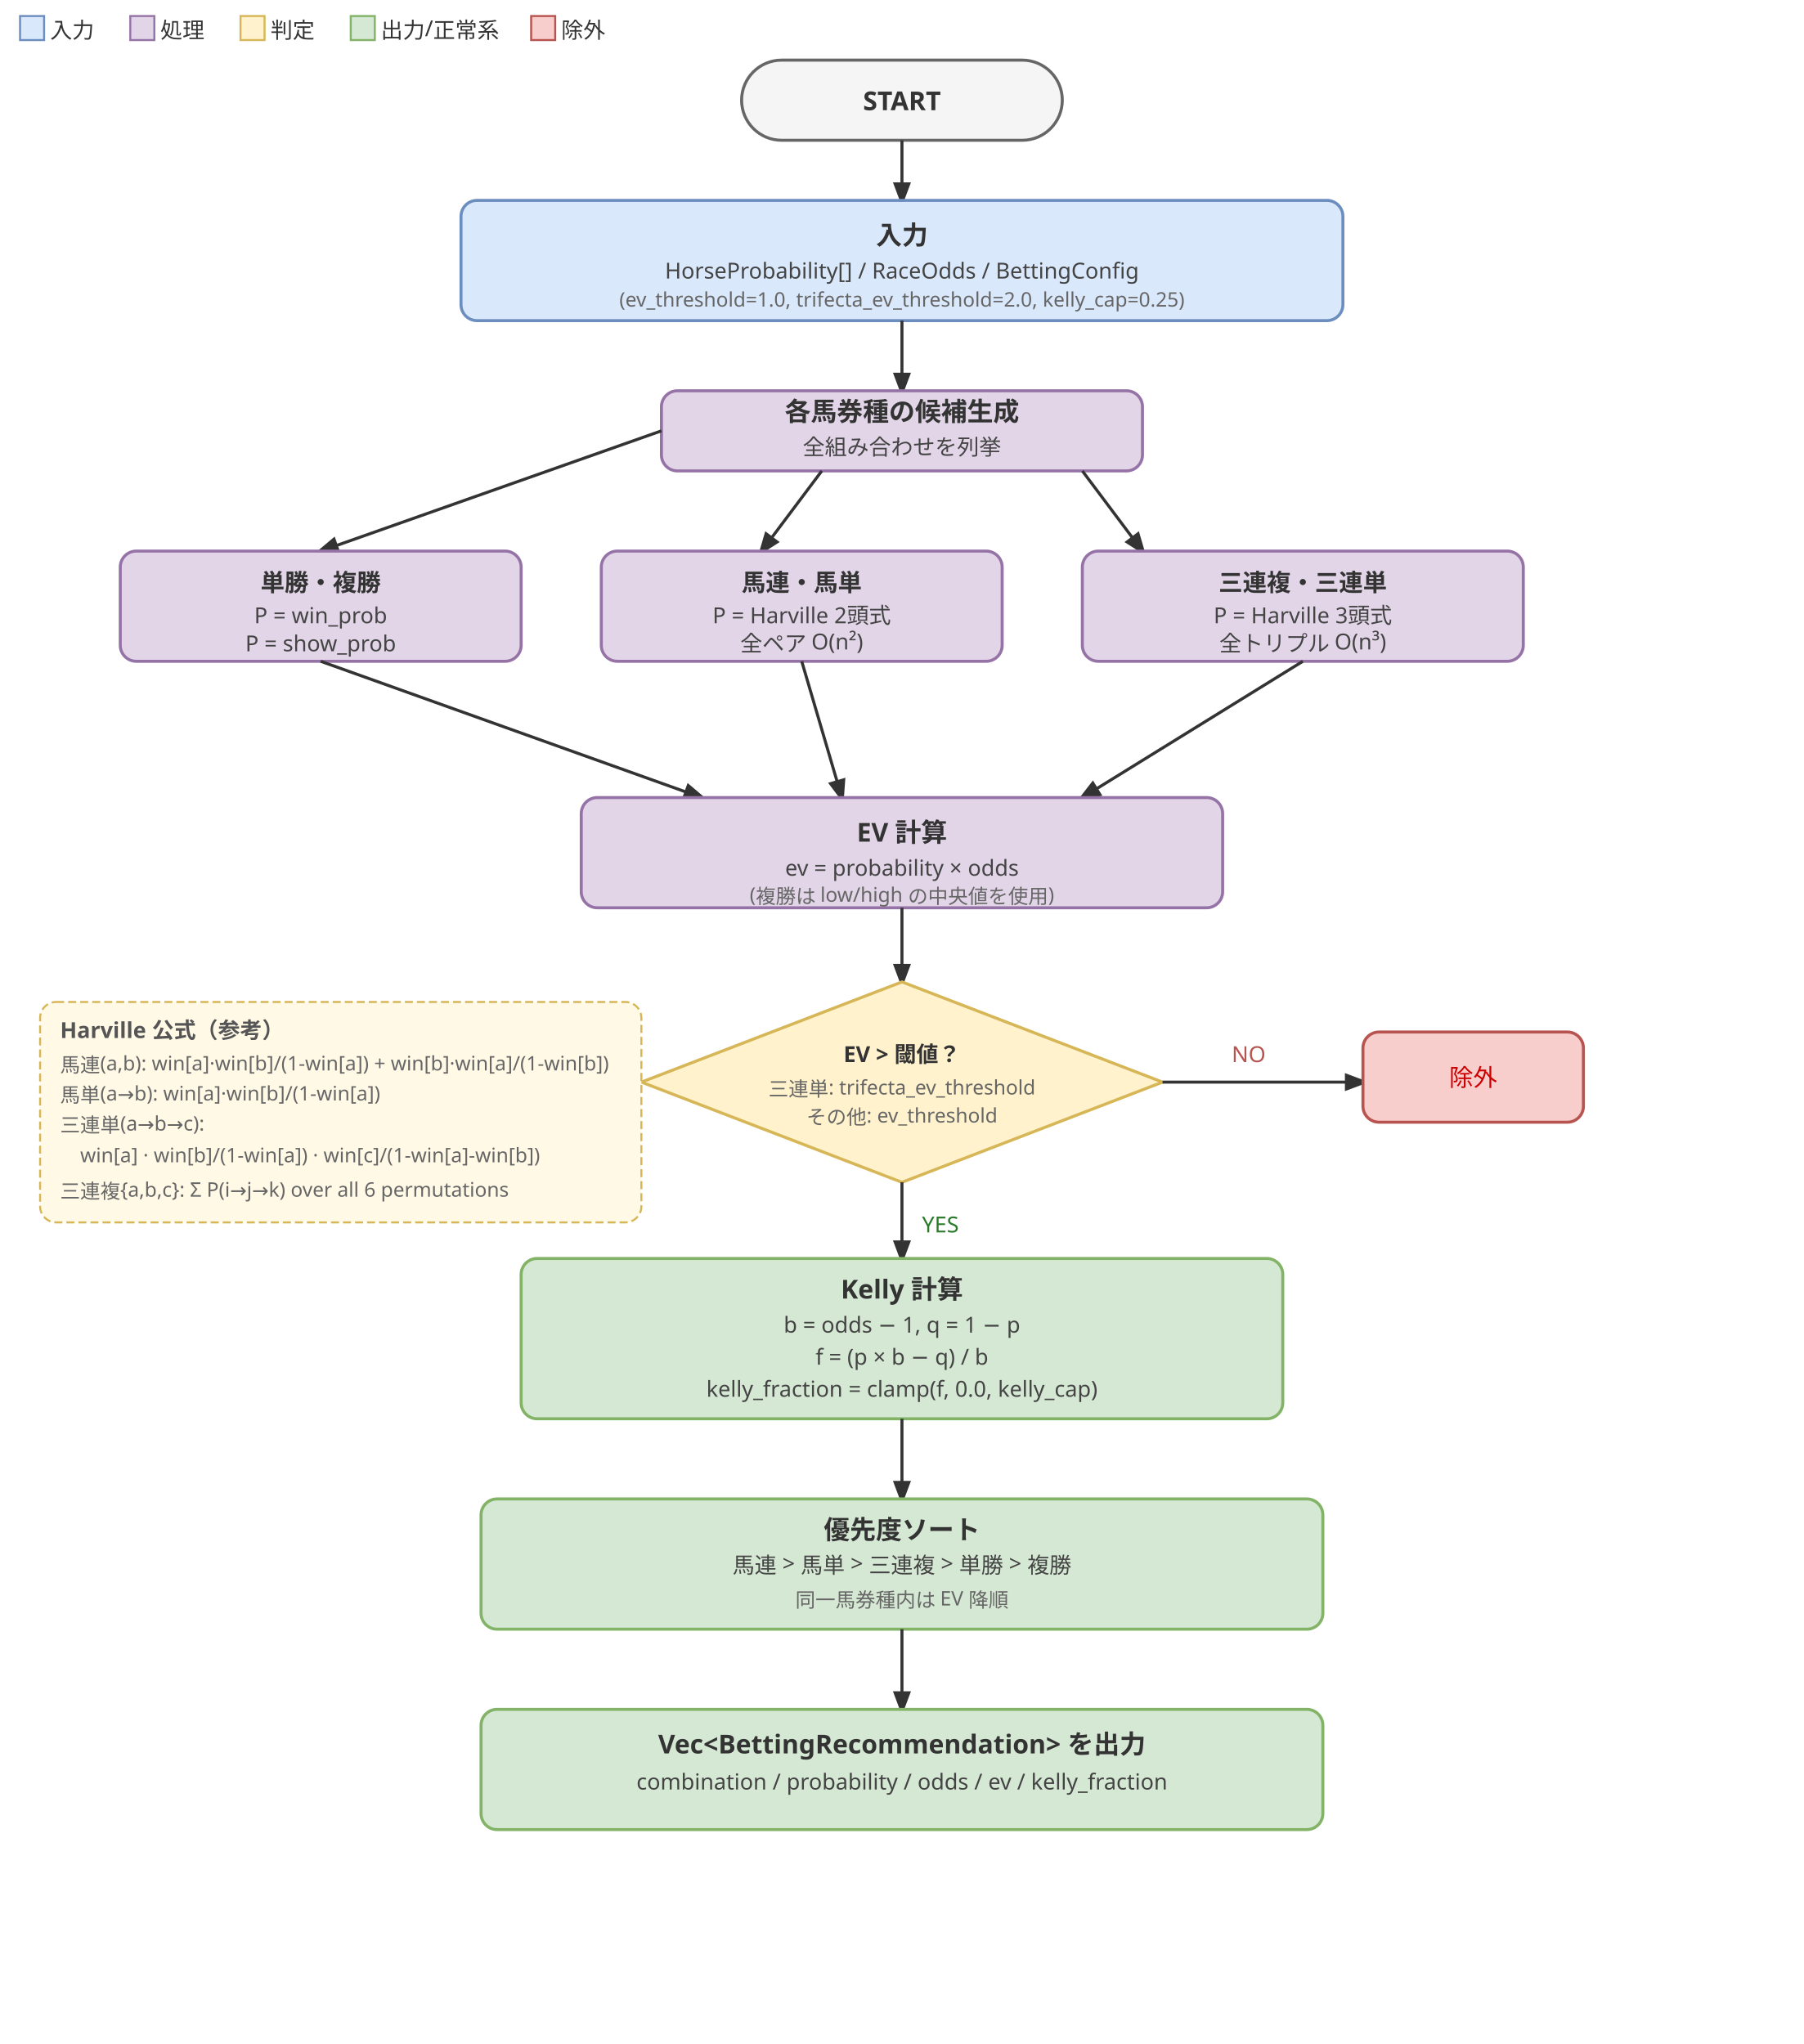
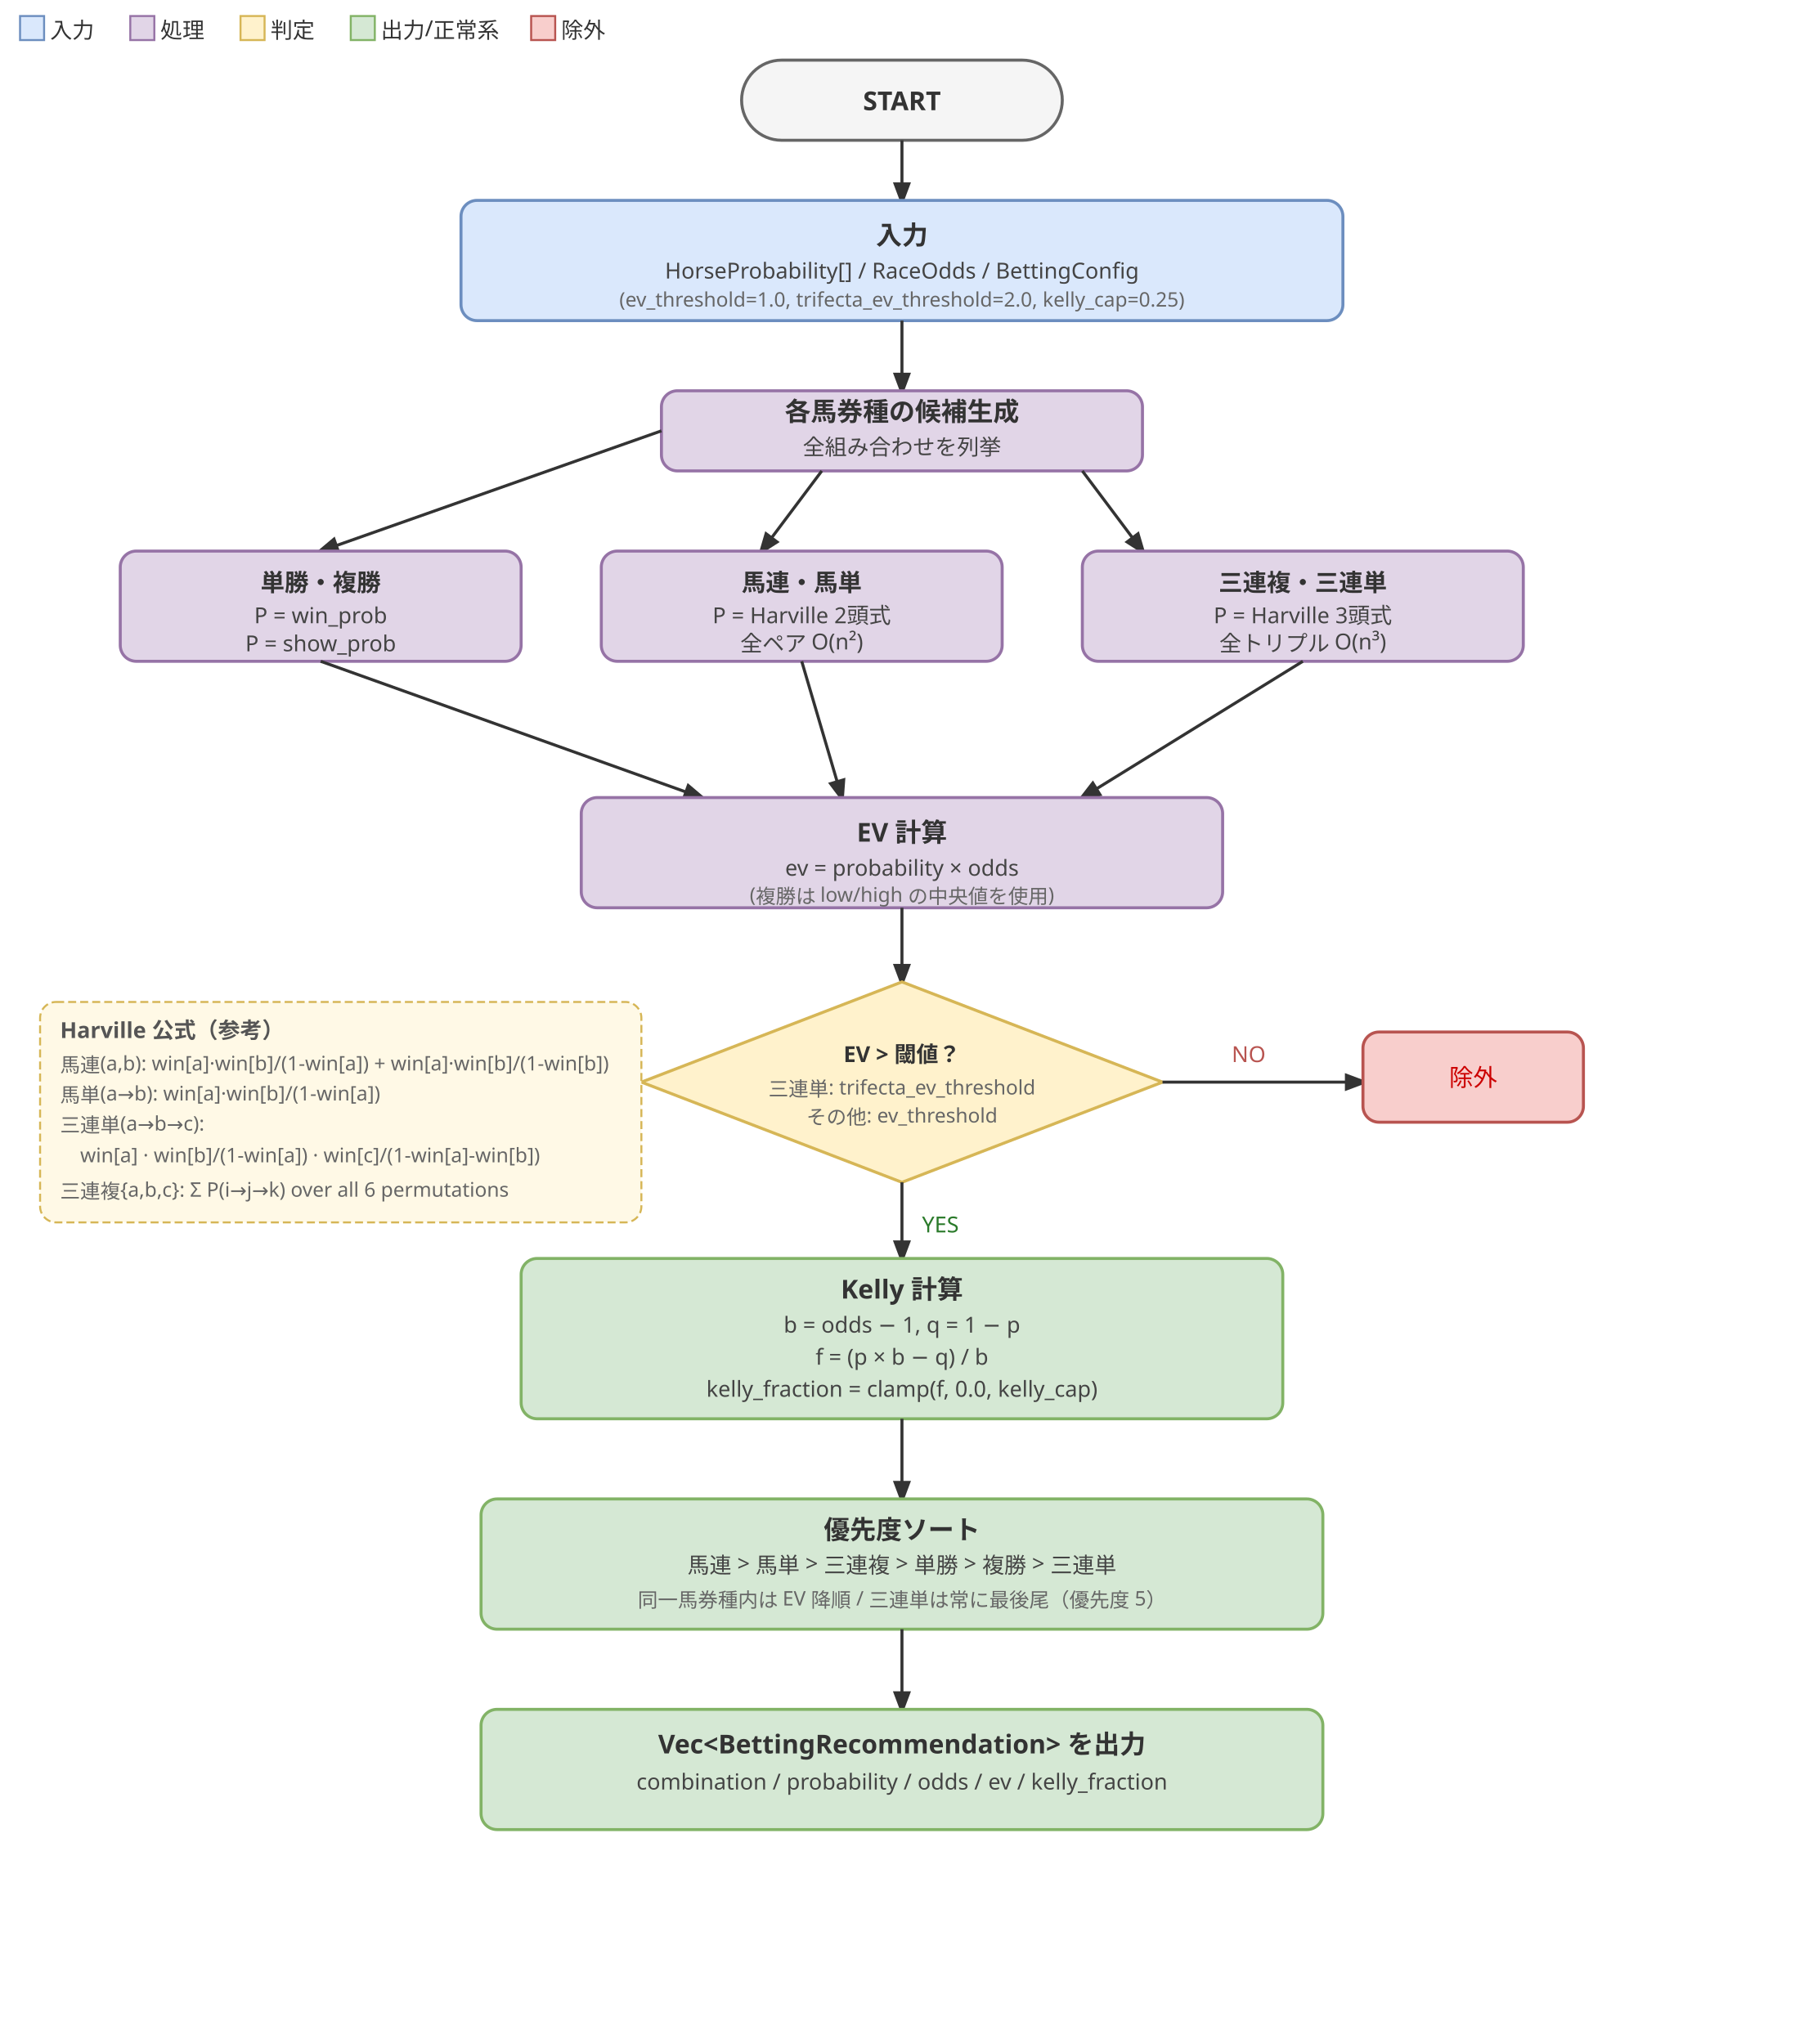
<svg xmlns="http://www.w3.org/2000/svg" width="900" height="1020" viewBox="0 0 900 1020" font-family="sans-serif" font-size="13">
  <defs>
    <marker id="arrow" markerWidth="8" markerHeight="8" refX="6" refY="3" orient="auto">
      <path d="M0,0 L0,6 L8,3 z" fill="#333" />
    </marker>
  </defs>
  <rect x="10" y="8" width="12" height="12" fill="#dae8fc" stroke="#6c8ebf" stroke-width="1" />
  <text x="25" y="19" font-size="11" fill="#333">入力</text>
  <rect x="65" y="8" width="12" height="12" fill="#e1d5e7" stroke="#9673a6" stroke-width="1" />
  <text x="80" y="19" font-size="11" fill="#333">処理</text>
  <rect x="120" y="8" width="12" height="12" fill="#fff2cc" stroke="#d6b656" stroke-width="1" />
  <text x="135" y="19" font-size="11" fill="#333">判定</text>
  <rect x="175" y="8" width="12" height="12" fill="#d5e8d4" stroke="#82b366" stroke-width="1" />
  <text x="190" y="19" font-size="11" fill="#333">出力/正常系</text>
  <rect x="265" y="8" width="12" height="12" fill="#f8cecc" stroke="#b85450" stroke-width="1" />
  <text x="280" y="19" font-size="11" fill="#333">除外</text>
  <rect x="370" y="30" width="160" height="40" rx="20" fill="#f5f5f5" stroke="#666" stroke-width="1.5" />
  <text x="450" y="55" text-anchor="middle" font-weight="bold" fill="#333">START</text>
  <line x1="450" y1="70" x2="450" y2="100" stroke="#333" stroke-width="1.5" marker-end="url(#arrow)" />
  <rect x="230" y="100" width="440" height="60" rx="8" fill="#dae8fc" stroke="#6c8ebf" stroke-width="1.5" />
  <text x="450" y="122" text-anchor="middle" font-weight="bold" fill="#333">入力</text>
  <text x="450" y="139" text-anchor="middle" font-size="11" fill="#444">HorseProbability[] / RaceOdds / BettingConfig</text>
  <text x="450" y="153" text-anchor="middle" font-size="10" fill="#666">(ev_threshold=1.0, trifecta_ev_threshold=2.0, kelly_cap=0.25)</text>
  <line x1="450" y1="160" x2="450" y2="195" stroke="#333" stroke-width="1.5" marker-end="url(#arrow)" />
  <rect x="330" y="195" width="240" height="40" rx="8" fill="#e1d5e7" stroke="#9673a6" stroke-width="1.5" />
  <text x="450" y="210" text-anchor="middle" font-weight="bold" fill="#333">各馬券種の候補生成</text>
  <text x="450" y="227" text-anchor="middle" font-size="11" fill="#444">全組み合わせを列挙</text>
  <line x1="330" y1="215" x2="160" y2="275" stroke="#333" stroke-width="1.5" marker-end="url(#arrow)" />
  <line x1="410" y1="235" x2="380" y2="275" stroke="#333" stroke-width="1.5" marker-end="url(#arrow)" />
  <line x1="540" y1="235" x2="570" y2="275" stroke="#333" stroke-width="1.5" marker-end="url(#arrow)" />
  <rect x="60" y="275" width="200" height="55" rx="8" fill="#e1d5e7" stroke="#9673a6" stroke-width="1.5" />
  <text x="160" y="295" text-anchor="middle" font-weight="bold" font-size="12" fill="#333">単勝・複勝</text>
  <text x="160" y="311" text-anchor="middle" font-size="11" fill="#444">P = win_prob</text>
  <text x="160" y="325" text-anchor="middle" font-size="11" fill="#444">P = show_prob</text>
  <rect x="300" y="275" width="200" height="55" rx="8" fill="#e1d5e7" stroke="#9673a6" stroke-width="1.5" />
  <text x="400" y="295" text-anchor="middle" font-weight="bold" font-size="12" fill="#333">馬連・馬単</text>
  <text x="400" y="311" text-anchor="middle" font-size="11" fill="#444">P = Harville 2頭式</text>
  <text x="400" y="325" text-anchor="middle" font-size="11" fill="#444">全ペア O(n²)</text>
  <rect x="540" y="275" width="220" height="55" rx="8" fill="#e1d5e7" stroke="#9673a6" stroke-width="1.5" />
  <text x="650" y="295" text-anchor="middle" font-weight="bold" font-size="12" fill="#333">三連複・三連単</text>
  <text x="650" y="311" text-anchor="middle" font-size="11" fill="#444">P = Harville 3頭式</text>
  <text x="650" y="325" text-anchor="middle" font-size="11" fill="#444">全トリプル O(n³)</text>
  <line x1="160" y1="330" x2="350" y2="398" stroke="#333" stroke-width="1.5" marker-end="url(#arrow)" />
  <line x1="400" y1="330" x2="420" y2="398" stroke="#333" stroke-width="1.5" marker-end="url(#arrow)" />
  <line x1="650" y1="330" x2="540" y2="398" stroke="#333" stroke-width="1.5" marker-end="url(#arrow)" />
  <rect x="290" y="398" width="320" height="55" rx="8" fill="#e1d5e7" stroke="#9673a6" stroke-width="1.5" />
  <text x="450" y="420" text-anchor="middle" font-weight="bold" fill="#333">EV 計算</text>
  <text x="450" y="437" text-anchor="middle" font-size="11" fill="#444">ev = probability × odds</text>
  <text x="450" y="450" text-anchor="middle" font-size="10" fill="#666">(複勝は low/high の中央値を使用)</text>
  <line x1="450" y1="453" x2="450" y2="490" stroke="#333" stroke-width="1.5" marker-end="url(#arrow)" />
  <polygon points="450,490 580,540 450,590 320,540" fill="#fff2cc" stroke="#d6b656" stroke-width="1.5" />
  <text x="450" y="530" text-anchor="middle" font-size="11" font-weight="bold" fill="#333">EV &gt; 閾値？</text>
  <text x="450" y="547" text-anchor="middle" font-size="10" fill="#666">三連単: trifecta_ev_threshold</text>
  <text x="450" y="561" text-anchor="middle" font-size="10" fill="#666">その他: ev_threshold</text>
  <line x1="580" y1="540" x2="680" y2="540" stroke="#333" stroke-width="1.5" marker-end="url(#arrow)" />
  <text x="623" y="530" text-anchor="middle" font-size="11" fill="#b85450">NO</text>
  <rect x="680" y="515" width="110" height="45" rx="8" fill="#f8cecc" stroke="#b85450" stroke-width="1.5" />
  <text x="735" y="542" text-anchor="middle" font-size="12" fill="#c00">除外</text>
  <line x1="450" y1="590" x2="450" y2="628" stroke="#333" stroke-width="1.5" marker-end="url(#arrow)" />
  <text x="460" y="615" font-size="11" fill="#2a7a2a">YES</text>
  <rect x="260" y="628" width="380" height="80" rx="8" fill="#d5e8d4" stroke="#82b366" stroke-width="1.5" />
  <text x="450" y="648" text-anchor="middle" font-weight="bold" fill="#333">Kelly 計算</text>
  <text x="450" y="665" text-anchor="middle" font-size="11" fill="#444">b = odds − 1, q = 1 − p</text>
  <text x="450" y="681" text-anchor="middle" font-size="11" fill="#444">f = (p × b − q) / b</text>
  <text x="450" y="697" text-anchor="middle" font-size="11" fill="#444">kelly_fraction = clamp(f, 0.0, kelly_cap)</text>
  <line x1="450" y1="708" x2="450" y2="748" stroke="#333" stroke-width="1.5" marker-end="url(#arrow)" />
  <rect x="240" y="748" width="420" height="65" rx="8" fill="#d5e8d4" stroke="#82b366" stroke-width="1.5" />
  <text x="450" y="768" text-anchor="middle" font-weight="bold" fill="#333">優先度ソート</text>
-   <text x="450" y="785" text-anchor="middle" font-size="11" fill="#444">馬連 &gt; 馬単 &gt; 三連複 &gt; 単勝 &gt; 複勝</text>
-   <text x="450" y="802" text-anchor="middle" font-size="10" fill="#666">同一馬券種内は EV 降順</text>
+   <text x="450" y="785" text-anchor="middle" font-size="11" fill="#444">馬連 &gt; 馬単 &gt; 三連複 &gt; 単勝 &gt; 複勝 &gt; 三連単</text>
+   <text x="450" y="802" text-anchor="middle" font-size="10" fill="#666">同一馬券種内は EV 降順 / 三連単は常に最後尾（優先度 5）</text>
  <line x1="450" y1="813" x2="450" y2="853" stroke="#333" stroke-width="1.5" marker-end="url(#arrow)" />
  <rect x="240" y="853" width="420" height="60" rx="8" fill="#d5e8d4" stroke="#82b366" stroke-width="1.5" />
  <text x="450" y="875" text-anchor="middle" font-weight="bold" fill="#333">Vec&lt;BettingRecommendation&gt; を出力</text>
  <text x="450" y="893" text-anchor="middle" font-size="11" fill="#444">combination / probability / odds / ev / kelly_fraction</text>
  <rect x="20" y="500" width="300" height="110" rx="8" fill="#fff9e6" stroke="#d6b656" stroke-width="1" stroke-dasharray="4,2" />
  <text x="30" y="518" font-size="11" font-weight="bold" fill="#555">Harville 公式（参考）</text>
-   <text x="30" y="535" font-size="10" fill="#666">馬連(a,b): win[a]·win[b]/(1-win[a]) + win[b]·win[a]/(1-win[b])</text>
+   <text x="30" y="535" font-size="10" fill="#666">馬連(a,b): win[a]·win[b]/(1-win[a]) + win[a]·win[b]/(1-win[b])</text>
  <text x="30" y="550" font-size="10" fill="#666">馬単(a→b): win[a]·win[b]/(1-win[a])</text>
  <text x="30" y="565" font-size="10" fill="#666">三連単(a→b→c):</text>
  <text x="40" y="580" font-size="10" fill="#666">win[a] · win[b]/(1-win[a]) · win[c]/(1-win[a]-win[b])</text>
  <text x="30" y="598" font-size="10" fill="#666">三連複{a,b,c}: Σ P(i→j→k) over all 6 permutations</text>
</svg>
